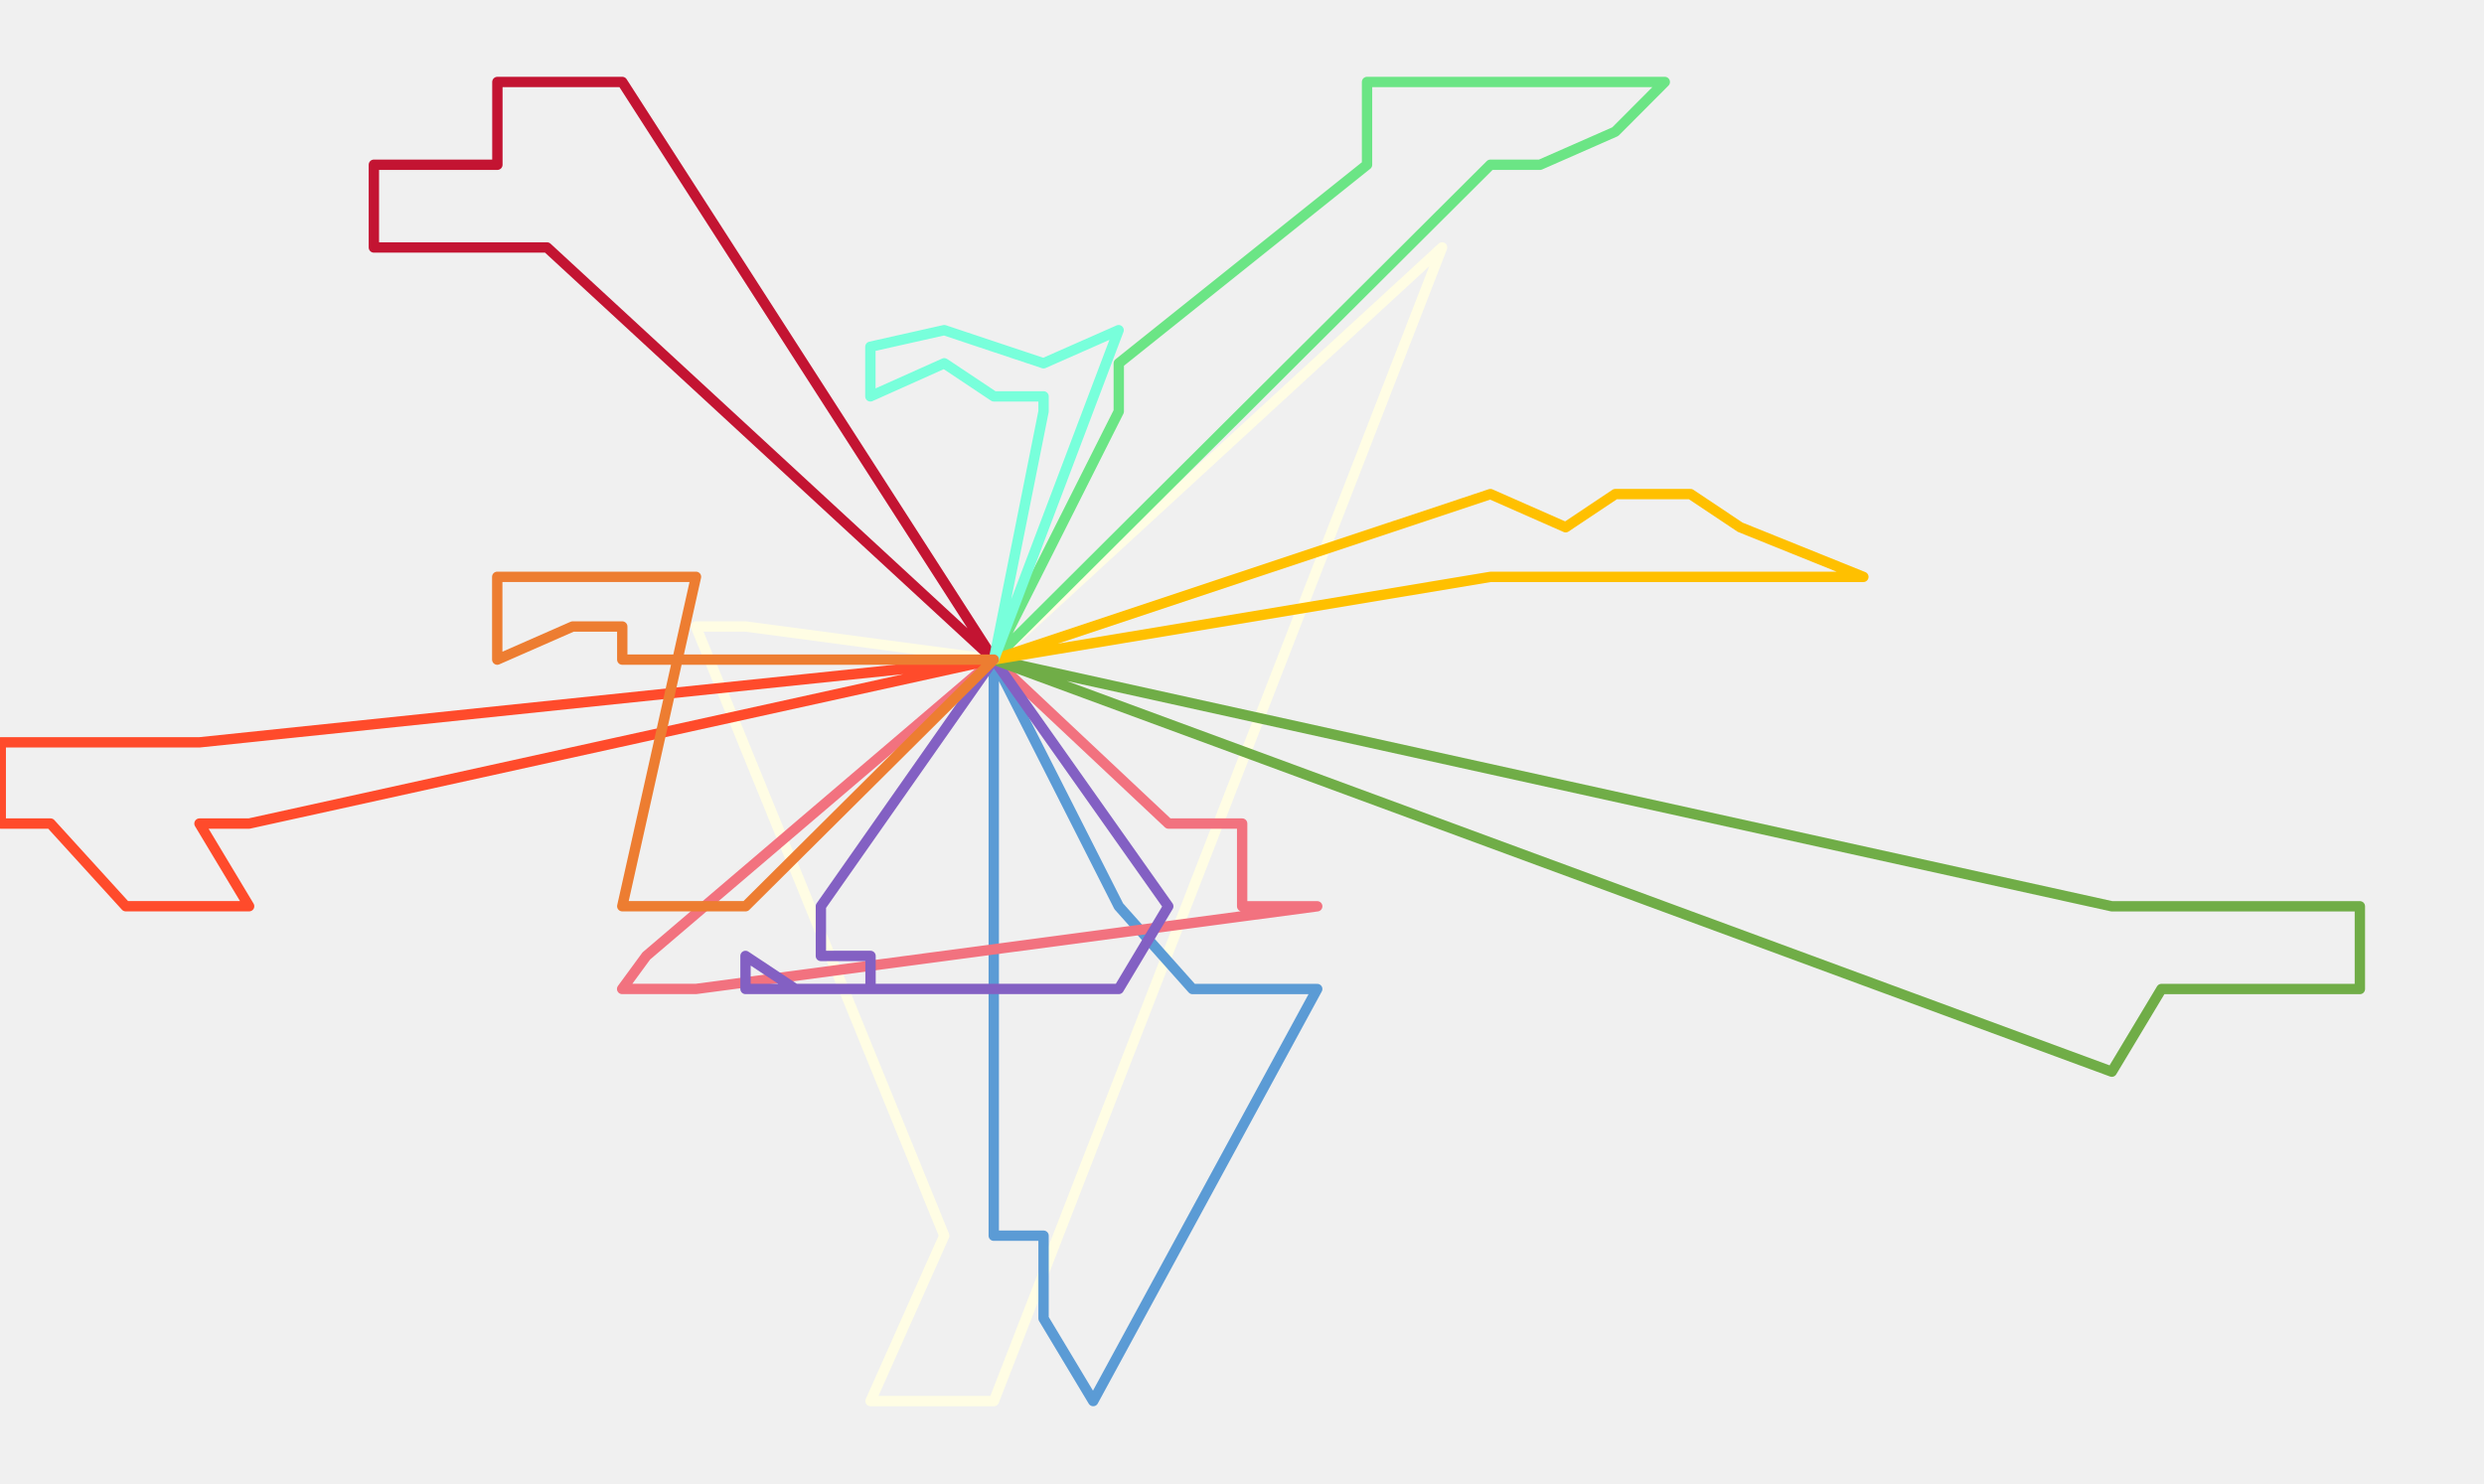
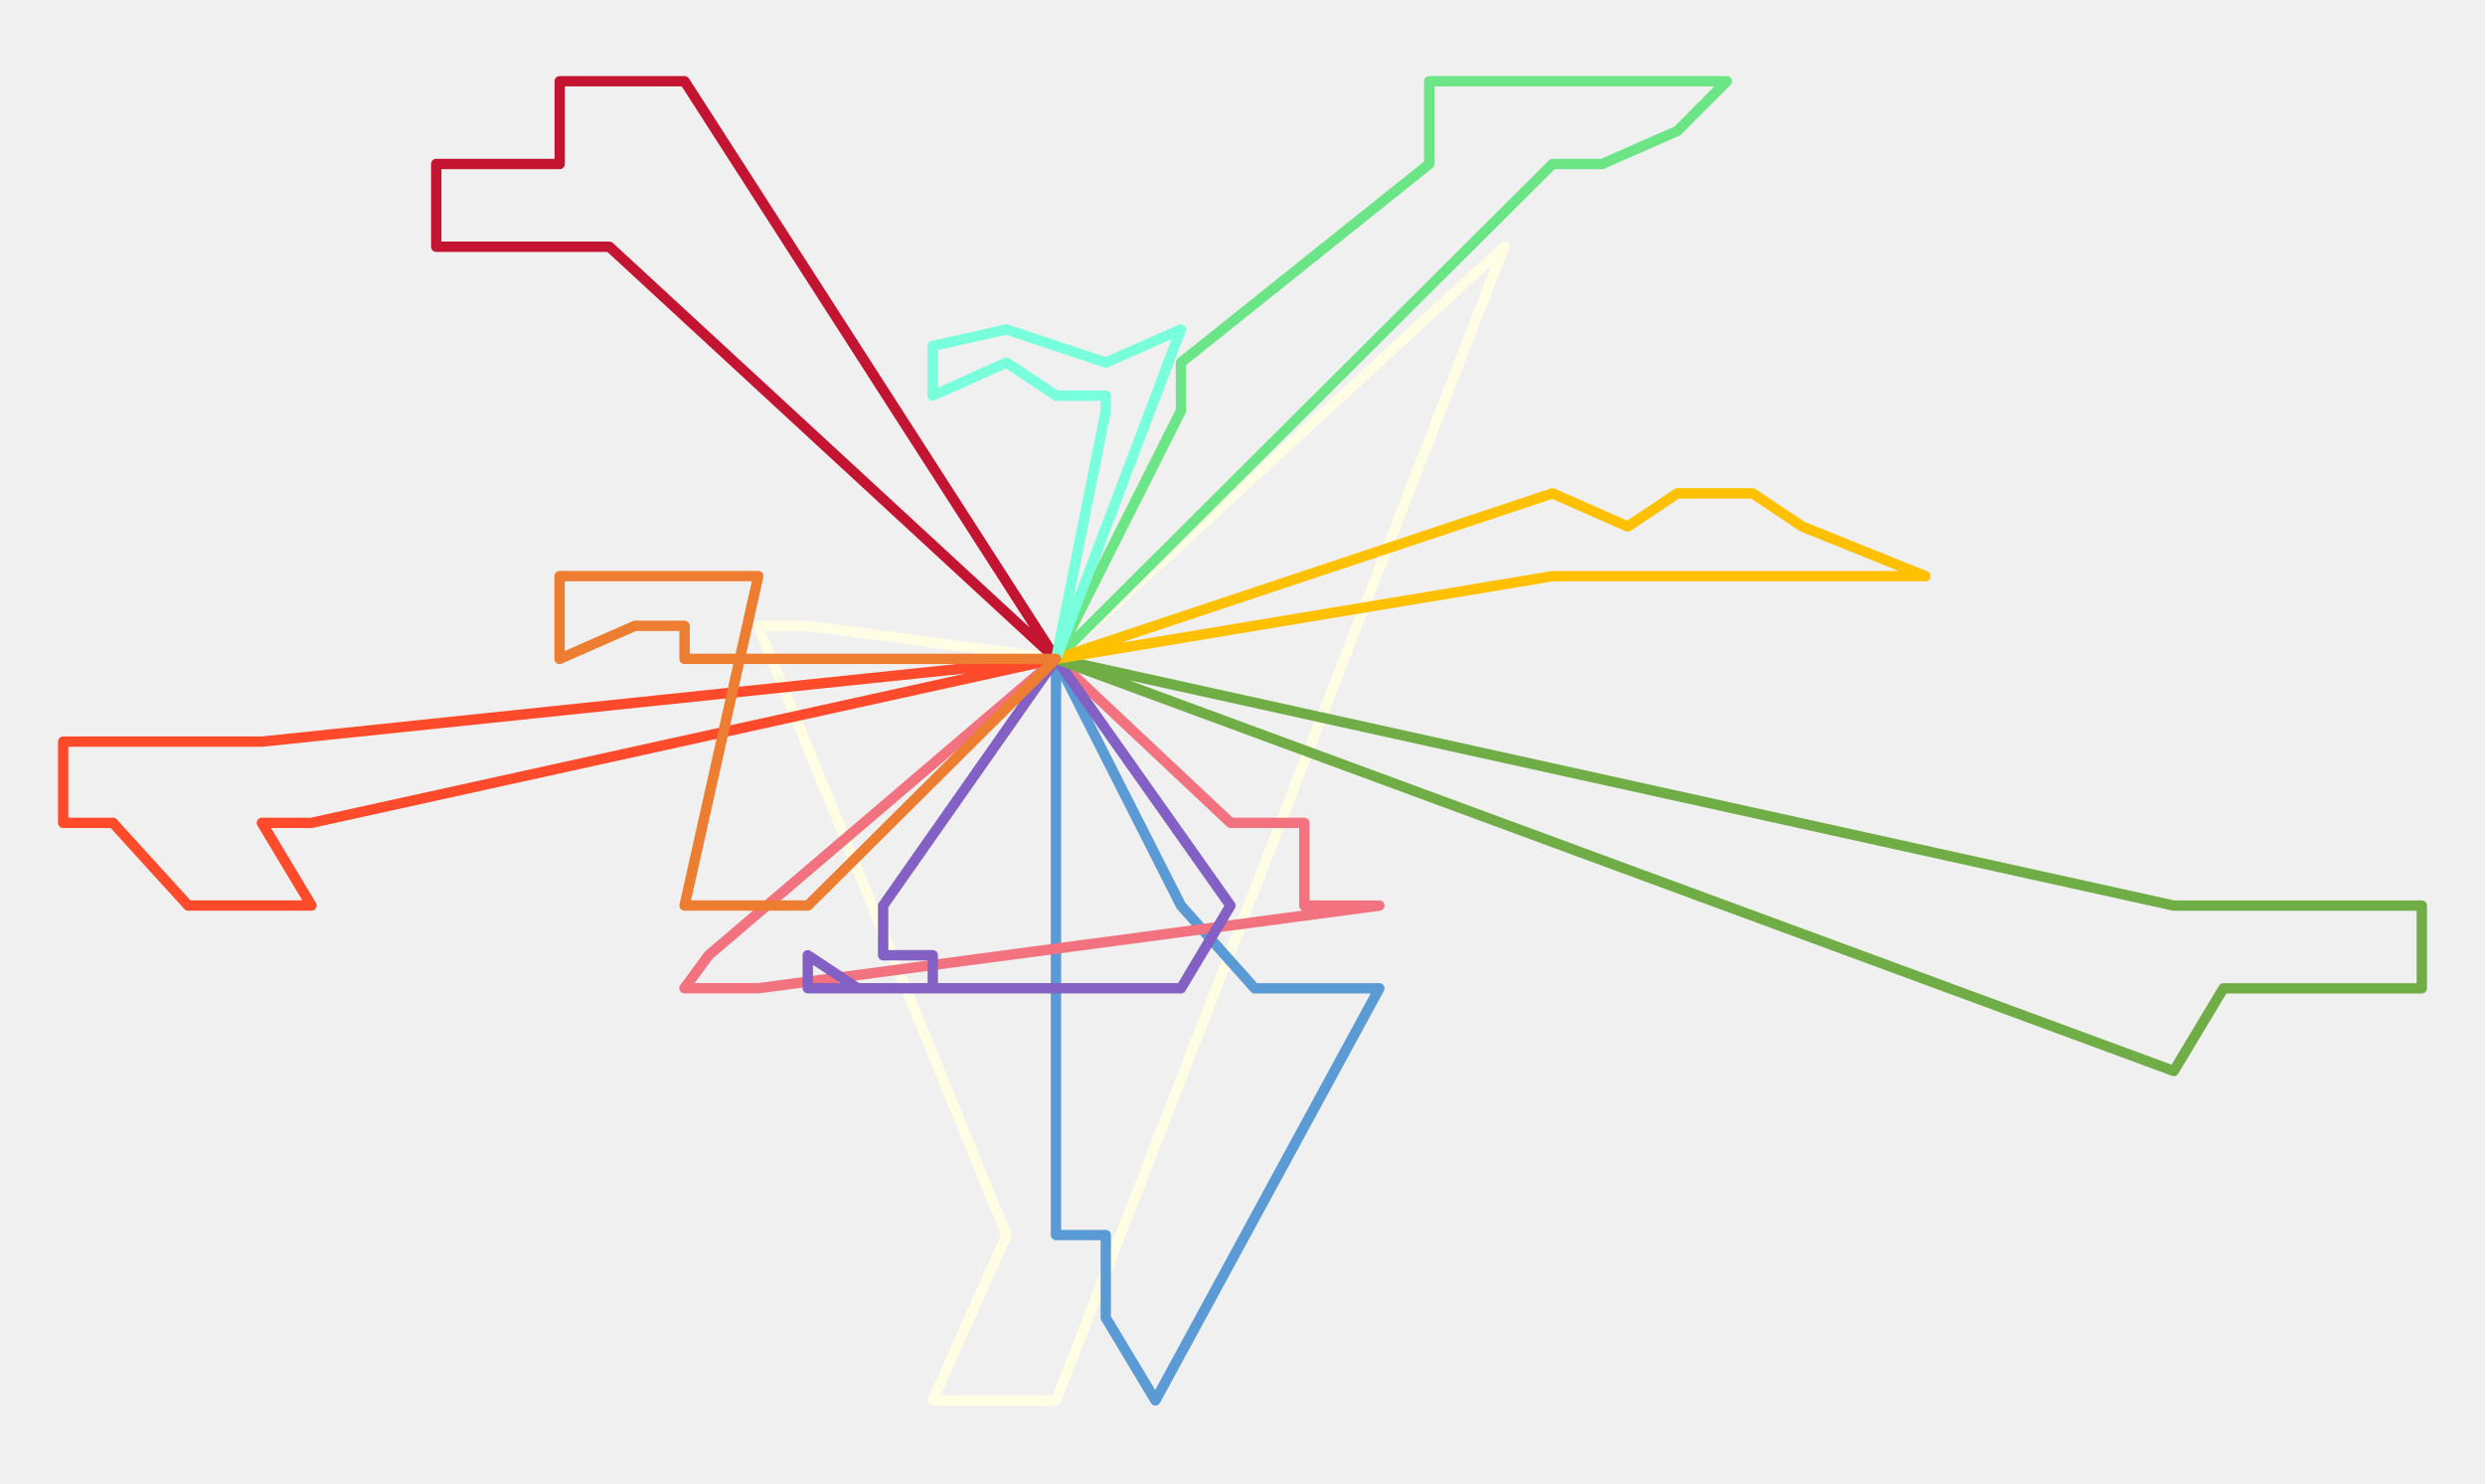
- <svg xmlns="http://www.w3.org/2000/svg" width="1651" height="986" xml:space="preserve" overflow="hidden">
+ <svg xmlns="http://www.w3.org/2000/svg" width="1652" height="986" fill="none">
+   <g clip-path="url(#clip0_622_191)">
+     <mask id="mask0_622_191" style="mask-type:luminance" maskUnits="userSpaceOnUse" x="0" y="0" width="1652" height="986">
+       <path d="M1651.5 0H0.5V986H1651.5V0Z" fill="white" />
+     </mask>
+     <g mask="url(#mask0_622_191)">
+       <path d="M702.1 438.04L1000 164L702.1 931H669.1H620.1L669.1 821.05L504 416.04H537.09L702.1 438.04Z" stroke="#FFFDE4" stroke-width="6.875" stroke-miterlimit="10" stroke-linecap="round" stroke-linejoin="round" />
+       <path d="M702 438V821.05H735.1V876.05L768.1 931L917 657.05H867.1H834.1L785.1 602.05L702 438Z" stroke="#5B9BD5" stroke-width="6.875" stroke-miterlimit="10" stroke-linecap="round" stroke-linejoin="round" />
+       <path d="M702.1 438L818.1 547.04H834.1H867.1V602.05H917L504.09 657H455L471.09 635.05L702.1 438Z" stroke="#F2727F" stroke-width="6.875" stroke-miterlimit="10" stroke-linecap="round" stroke-linejoin="round" />
+       <path d="M702 438L405.09 164.032H339.09H290V109.03H372.09V54H405.09H455.09L702 438Z" stroke="#C31432" stroke-width="6.875" stroke-miterlimit="10" stroke-linecap="round" stroke-linejoin="round" />
+       <path d="M702 438L207.08 547.04H174.08L207.08 602H125.08L75.08 547.04H42V493.04H125.08H174.08L702 438Z" stroke="#FF4B2B" stroke-width="6.875" stroke-miterlimit="10" stroke-linecap="round" stroke-linejoin="round" />
+       <path d="M702.1 438L587.1 602.05V635.05H620.1V657H570.1L537 635.05V657H785.1L818 602.05L702.1 438Z" stroke="#8360C3" stroke-width="6.875" stroke-miterlimit="10" stroke-linecap="round" stroke-linejoin="round" />
+       <path d="M702 438L1445.12 602.05H1495.13H1528.13H1610V657.05H1561.13H1495.13H1478.12L1445.12 712L702 438Z" stroke="#70AD47" stroke-width="6.875" stroke-miterlimit="10" stroke-linecap="round" stroke-linejoin="round" />
+       <path d="M702 438L1032.11 109.03H1065.11L1115.11 87.029L1148 54H1115.11H1032.11H950.11V109.03L785.1 241.03V273.04L702 438Z" stroke="#6BE585" stroke-width="6.875" stroke-miterlimit="10" stroke-linecap="round" stroke-linejoin="round" />
+       <path d="M702 438L1032.11 383.04H1115.11H1132.11H1231.12H1280L1198.12 350.04L1165.11 328H1115.11L1082.11 350.04L1032.11 328L702 438Z" stroke="#FFC000" stroke-width="6.875" stroke-miterlimit="10" stroke-linecap="round" stroke-linejoin="round" />
+       <path d="M702.1 438L735.1 273.04V263.03H702.1L669.1 241.03L620 263.03V230.03L669.1 219L702.1 230.03L735.1 241.03L785 219L702.1 438Z" stroke="#78FFDB" stroke-width="6.875" stroke-miterlimit="10" stroke-linecap="round" stroke-linejoin="round" />
+       <path d="M702 438.04H537.09H455.09V416.04H422.09L372 438.04V383H422.09H455.09H504.09L455.09 602H504.09H537.09L702 438.04Z" stroke="#ED7D31" stroke-width="6.875" stroke-miterlimit="10" stroke-linecap="round" stroke-linejoin="round" />
+     </g>
+   </g>
  <defs>
-     <clipPath id="clip0">
-       <rect x="2369" y="793" width="1651" height="986" />
+     <clipPath id="clip0_622_191">
+       <rect width="1651" height="986" fill="white" transform="translate(0.5)" />
    </clipPath>
  </defs>
-   <g clip-path="url(#clip0)" transform="translate(-2369 -793)">
-     <g>
-       <path d="M3029.6 1231.54 3327.5 957.5 3029.6 1724.5 2996.6 1724.5 2947.6 1724.5 2996.6 1614.55 2831.5 1209.54 2864.59 1209.54 3029.6 1231.54" stroke="#FFFDE4" stroke-width="6.875" stroke-linecap="round" stroke-linejoin="round" stroke-miterlimit="10" fill="none" />
-     </g>
-     <g>
-       <path d="M3029.5 1231.5 3029.5 1614.55 3062.6 1614.55 3062.6 1669.55 3095.6 1724.5 3244.5 1450.55 3194.6 1450.55 3161.6 1450.55 3112.6 1395.55 3029.5 1231.5" stroke="#5B9BD5" stroke-width="6.875" stroke-linecap="round" stroke-linejoin="round" stroke-miterlimit="10" fill="none" />
-     </g>
-     <g>
-       <path d="M3029.6 1231.5 3145.6 1340.54 3161.6 1340.54 3194.6 1340.54 3194.6 1395.55 3244.5 1395.55 2831.59 1450.5 2782.5 1450.5 2798.59 1428.55 3029.6 1231.5" stroke="#F2727F" stroke-width="6.875" stroke-linecap="round" stroke-linejoin="round" stroke-miterlimit="10" fill="none" />
-     </g>
-     <g>
-       <path d="M3029.5 1231.5 2732.59 957.532 2666.59 957.532 2617.5 957.532 2617.5 902.53 2699.59 902.53 2699.59 847.5 2732.59 847.5 2782.59 847.5 3029.5 1231.5" stroke="#C31432" stroke-width="6.875" stroke-linecap="round" stroke-linejoin="round" stroke-miterlimit="10" fill="none" />
-     </g>
-     <g>
-       <path d="M3029.5 1231.5 2534.58 1340.54 2501.58 1340.54 2534.58 1395.5 2452.58 1395.5 2402.58 1340.54 2369.5 1340.54 2369.5 1286.54 2452.58 1286.54 2501.58 1286.54 3029.5 1231.5" stroke="#FF4B2B" stroke-width="6.875" stroke-linecap="round" stroke-linejoin="round" stroke-miterlimit="10" fill="none" />
-     </g>
-     <g>
-       <path d="M3029.6 1231.5 2914.6 1395.55 2914.6 1428.55 2947.6 1428.55 2947.6 1450.5 2897.6 1450.5 2864.5 1428.55 2864.5 1450.5 3112.6 1450.5 3145.5 1395.55 3029.6 1231.5" stroke="#8360C3" stroke-width="6.875" stroke-linecap="round" stroke-linejoin="round" stroke-miterlimit="10" fill="none" />
-     </g>
-     <g>
-       <path d="M3029.5 1231.5 3772.62 1395.55 3822.63 1395.55 3855.63 1395.55 3937.5 1395.55 3937.5 1450.55 3888.63 1450.55 3822.63 1450.55 3805.62 1450.55 3772.62 1505.5 3029.5 1231.5" stroke="#70AD47" stroke-width="6.875" stroke-linecap="round" stroke-linejoin="round" stroke-miterlimit="10" fill="none" />
-     </g>
-     <g>
-       <path d="M3029.5 1231.5 3359.61 902.53 3392.61 902.53 3442.61 880.529 3475.5 847.5 3442.61 847.5 3359.61 847.5 3277.61 847.5 3277.61 902.53 3112.6 1034.53 3112.6 1066.54 3029.5 1231.5" stroke="#6BE585" stroke-width="6.875" stroke-linecap="round" stroke-linejoin="round" stroke-miterlimit="10" fill="none" />
-     </g>
-     <g>
-       <path d="M3029.5 1231.5 3359.61 1176.54 3442.61 1176.54 3459.61 1176.54 3558.62 1176.54 3607.5 1176.54 3525.62 1143.54 3492.61 1121.5 3442.61 1121.5 3409.61 1143.54 3359.61 1121.5 3029.5 1231.5" stroke="#FFC000" stroke-width="6.875" stroke-linecap="round" stroke-linejoin="round" stroke-miterlimit="10" fill="none" />
-     </g>
-     <g>
-       <path d="M3029.6 1231.5 3062.6 1066.54 3062.6 1056.53 3029.6 1056.53 2996.6 1034.53 2947.5 1056.53 2947.5 1023.53 2996.6 1012.5 3029.6 1023.53 3062.6 1034.53 3112.5 1012.5 3029.6 1231.5" stroke="#78FFDB" stroke-width="6.875" stroke-linecap="round" stroke-linejoin="round" stroke-miterlimit="10" fill="none" />
-     </g>
-     <g>
-       <path d="M3029.5 1231.54 2864.59 1231.54 2782.59 1231.54 2782.59 1209.54 2749.59 1209.54 2699.5 1231.54 2699.5 1176.5 2749.59 1176.5 2782.59 1176.5 2831.59 1176.5 2782.59 1395.5 2831.59 1395.5 2864.59 1395.5 3029.5 1231.54" stroke="#ED7D31" stroke-width="6.875" stroke-linecap="round" stroke-linejoin="round" stroke-miterlimit="10" fill="none" />
-     </g>
-   </g>
</svg>
